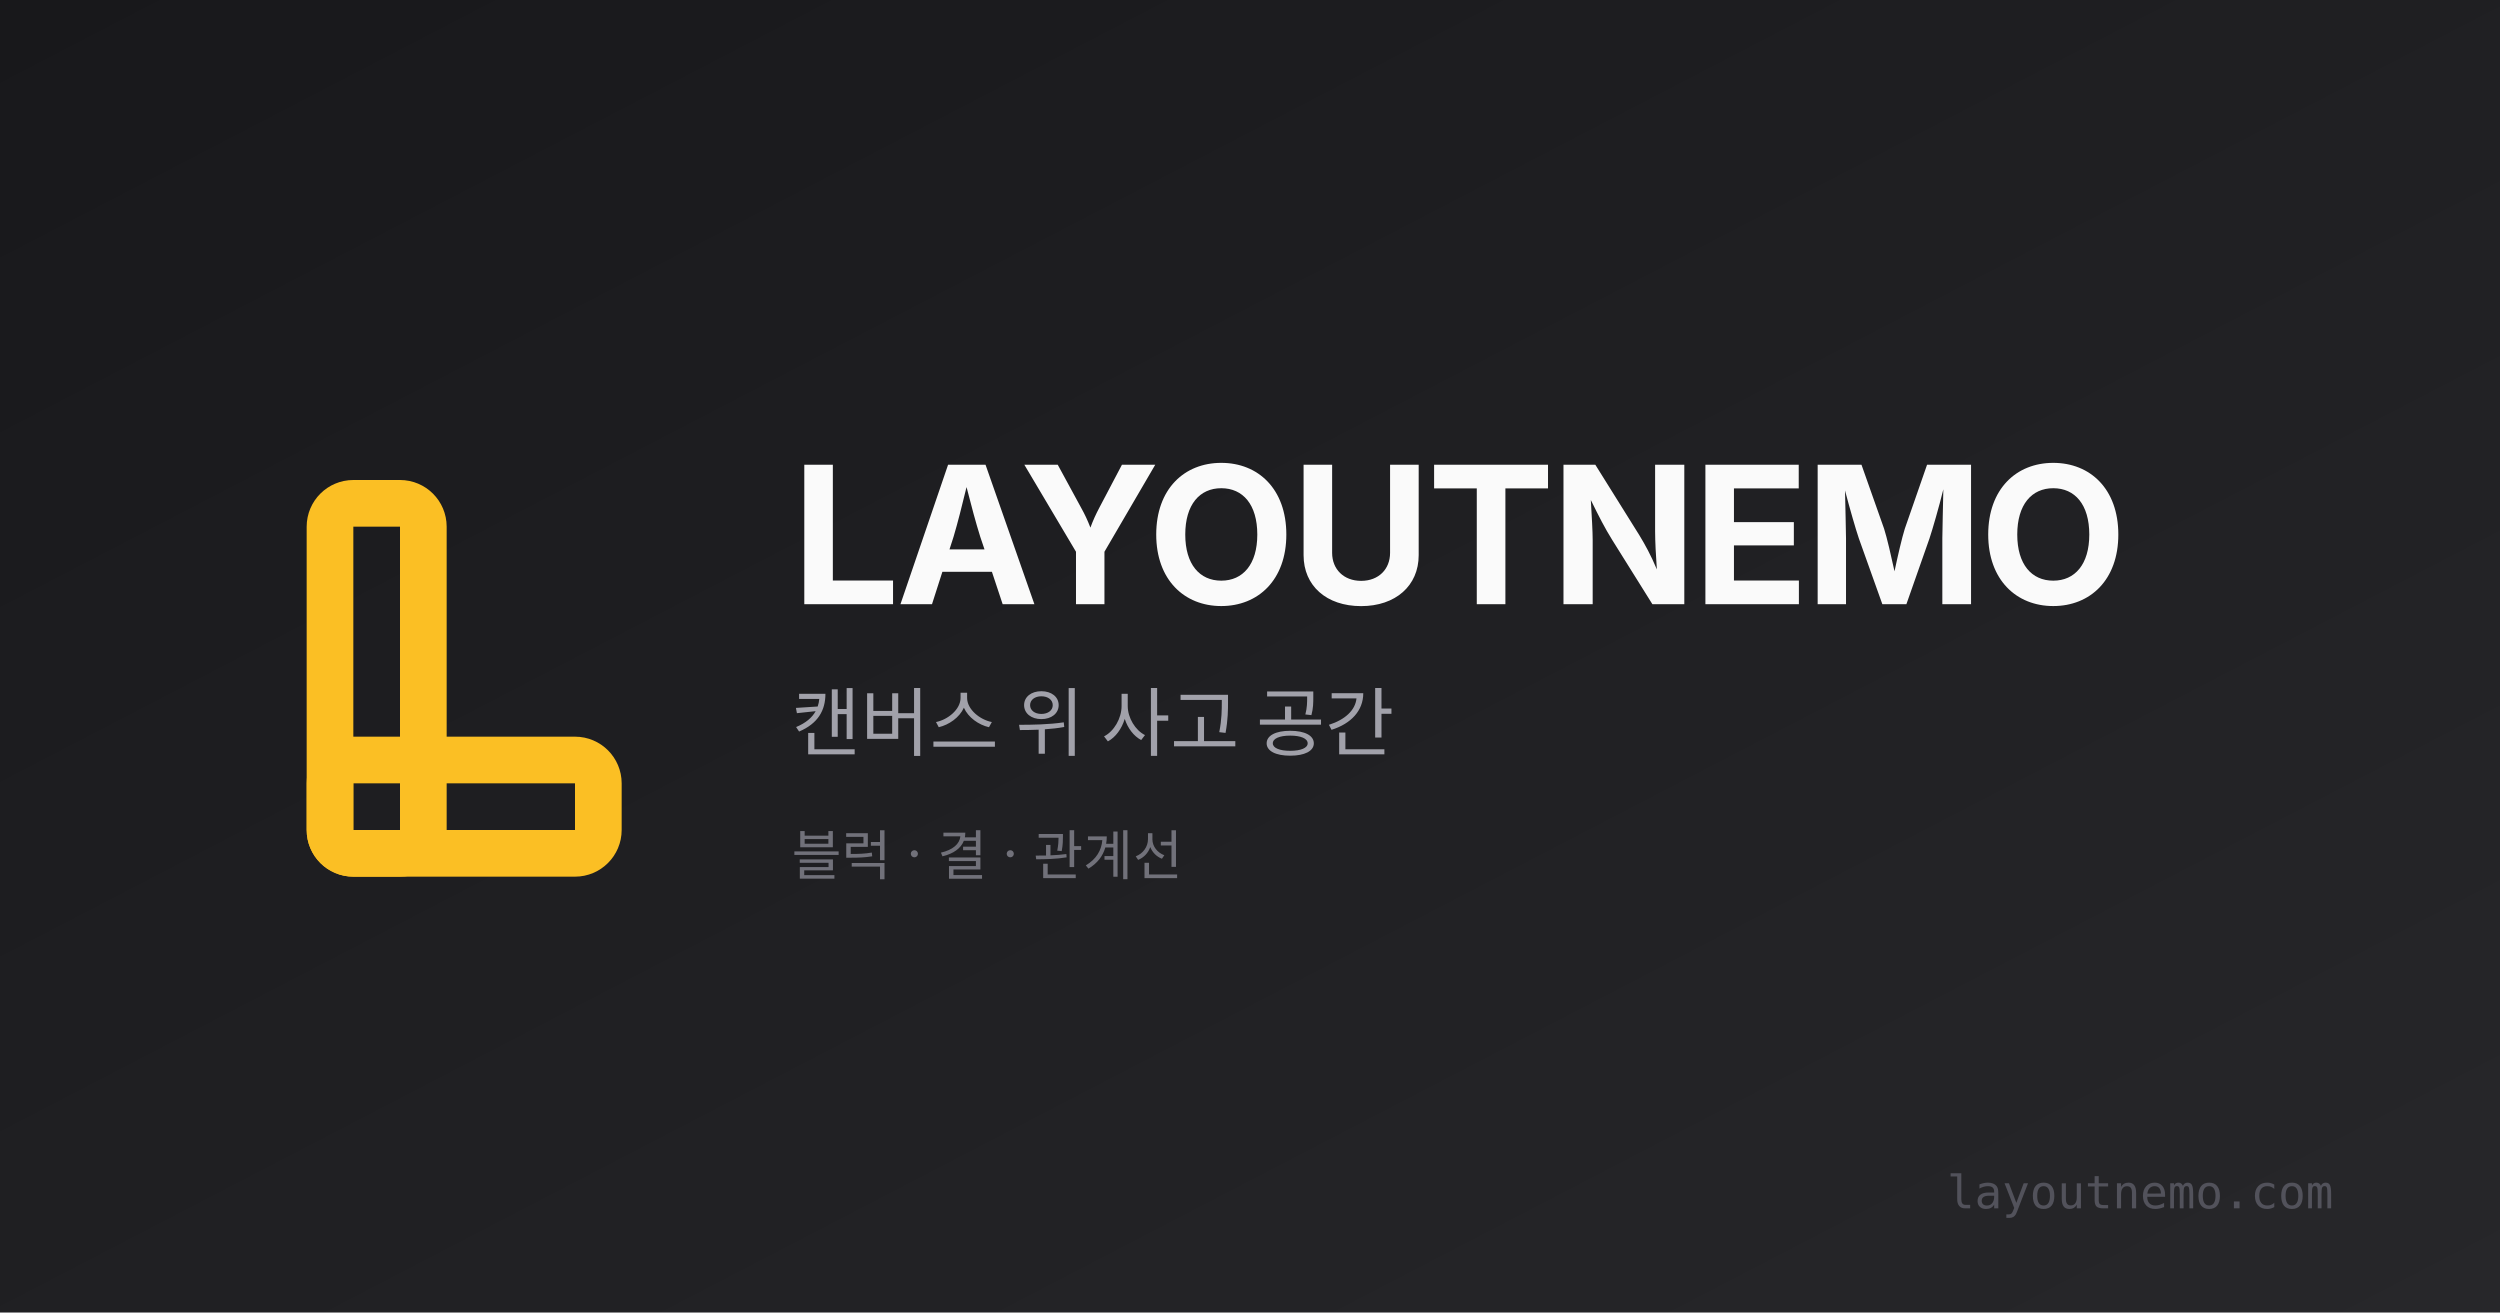
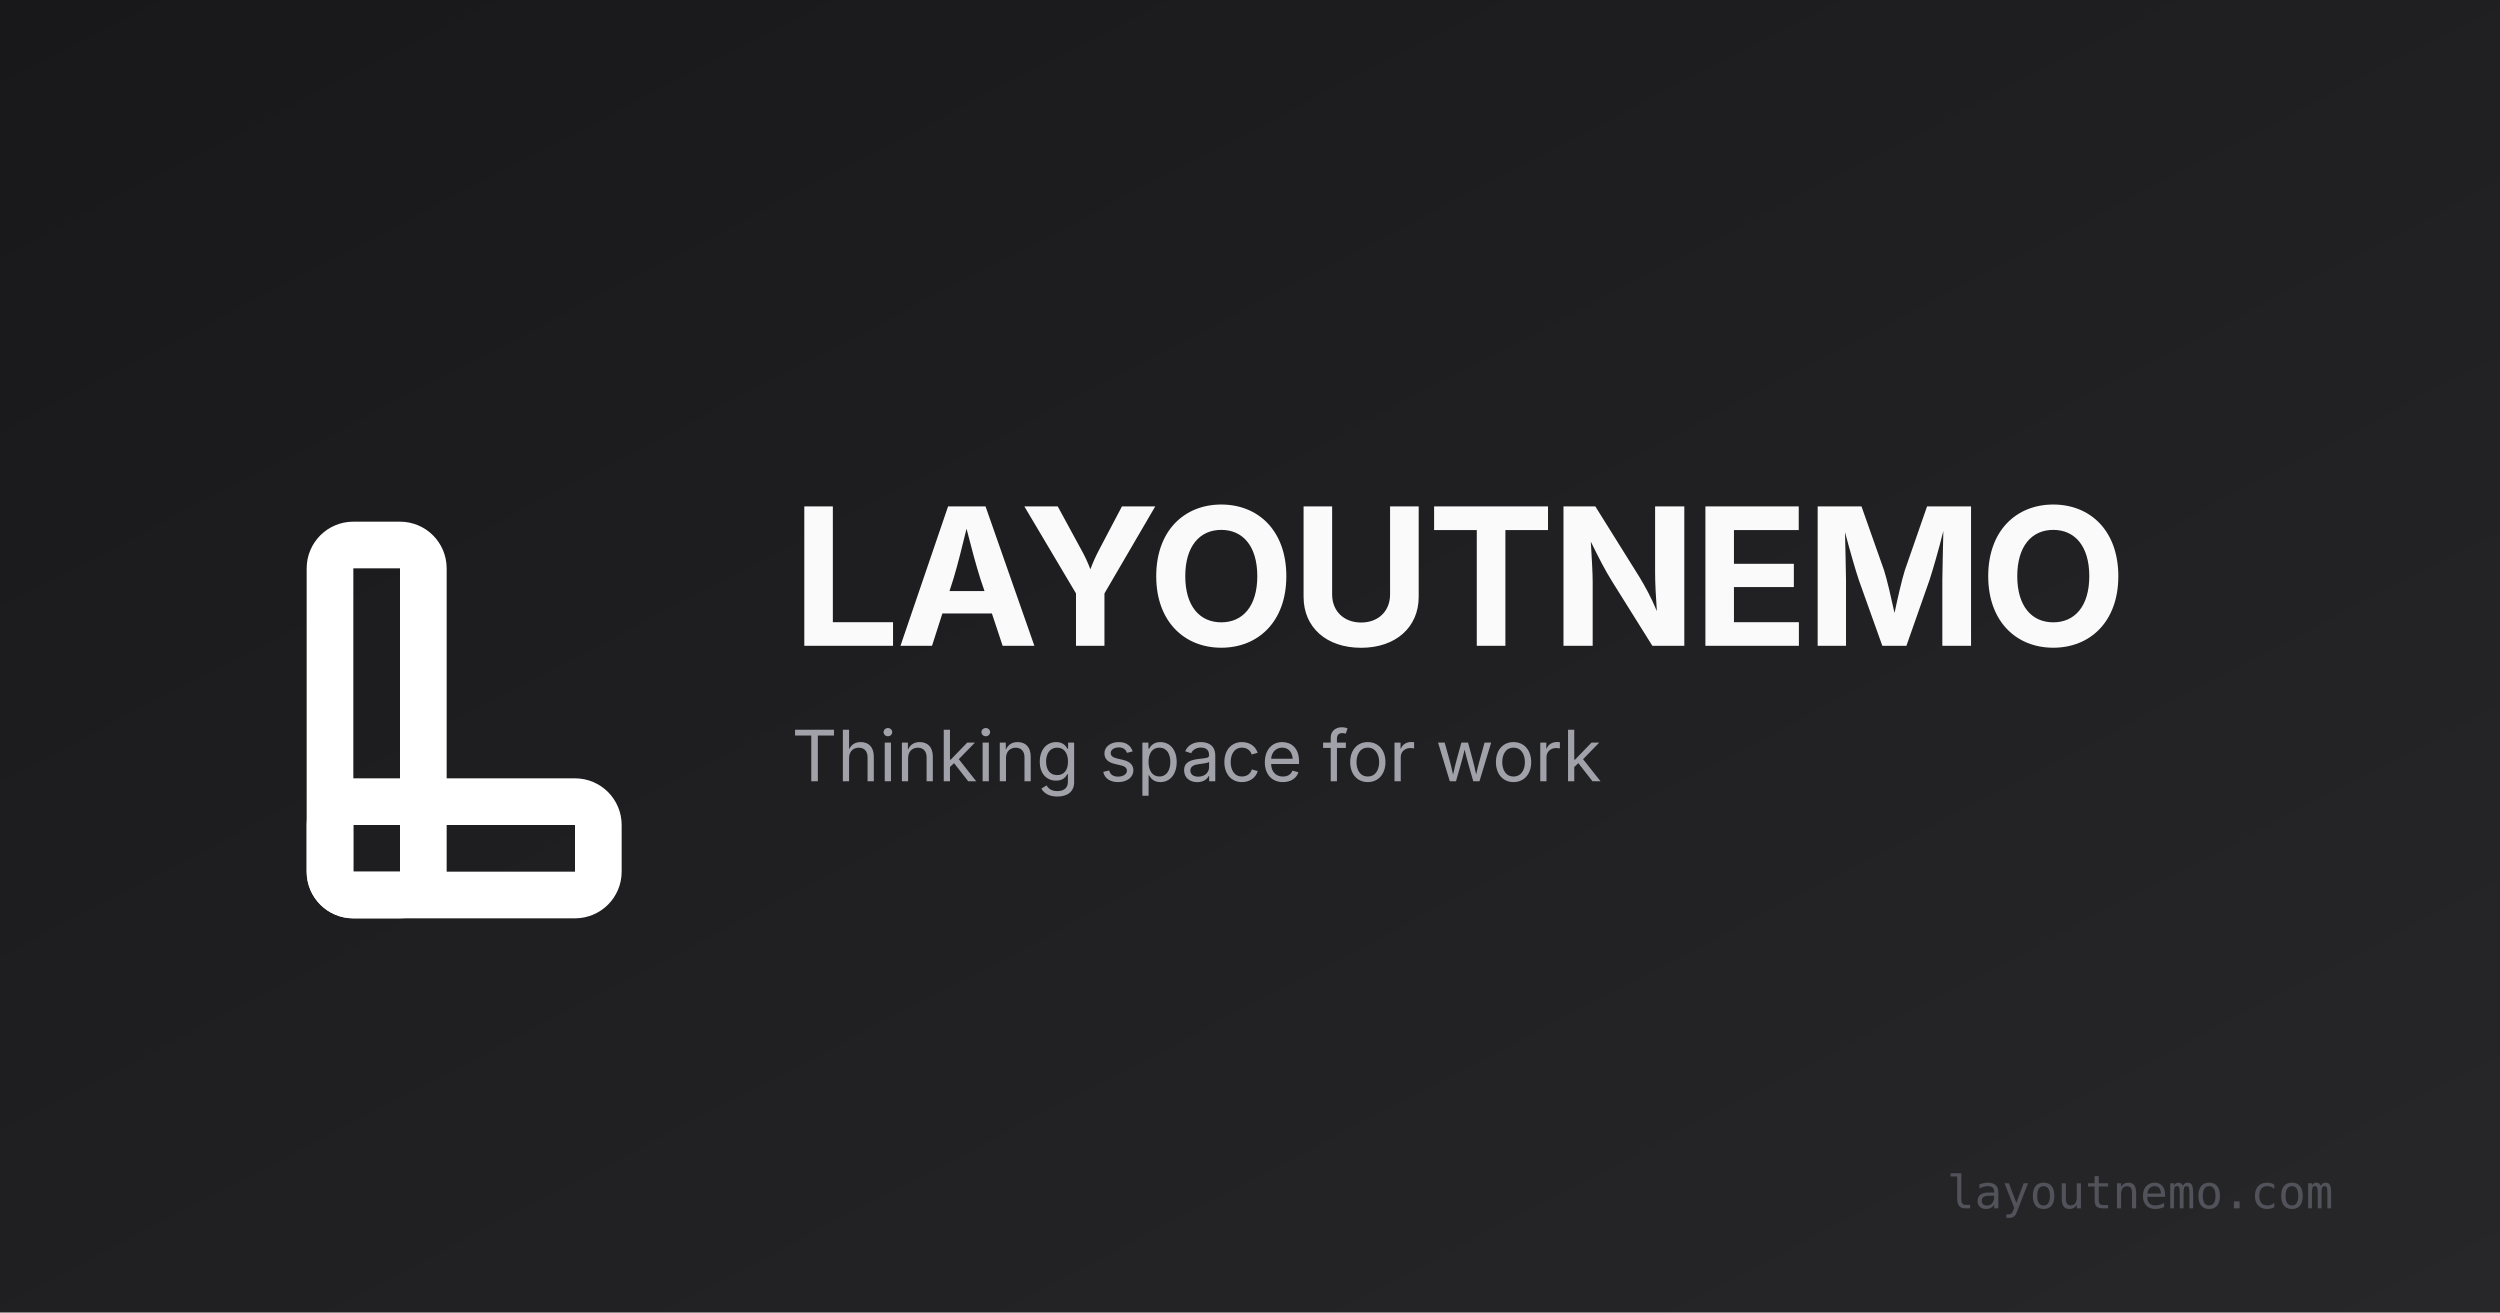
<svg xmlns="http://www.w3.org/2000/svg" width="1200" height="630" viewBox="0 0 1200 630">
  <defs>
    <linearGradient id="bg" x1="0" y1="0" x2="1" y2="1">
      <stop offset="0%" stop-color="#18181b" />
      <stop offset="100%" stop-color="#27272a" />
    </linearGradient>
  </defs>
  <rect width="1200" height="630" fill="url(#bg)" />
-   <g transform="translate(80, 180) scale(0.28)">
-     <rect x="280" y="220" width="160" height="600" rx="40" fill="none" stroke="#FBBF24" stroke-width="80" />
-     <rect x="280" y="660" width="460" height="160" rx="40" fill="none" stroke="#FBBF24" stroke-width="80" />
+   <g transform="translate(80, 200) scale(0.28)">
+     <rect x="280" y="220" width="160" height="600" rx="40" fill="none" stroke="#ffffff" stroke-width="80" />
+     <rect x="280" y="660" width="460" height="160" rx="40" fill="none" stroke="#ffffff" stroke-width="80" />
  </g>
-   <text x="380" y="290" fill="#FAFAFA" font-family="system-ui, -apple-system, 'Pretendard', sans-serif" font-size="92" font-weight="700" letter-spacing="-2">LAYOUTNEMO</text>
-   <text x="380" y="360" fill="#A1A1AA" font-family="system-ui, -apple-system, 'Pretendard', sans-serif" font-size="36" font-weight="400">캔버스 위 사고 공간</text>
-   <text x="380" y="420" fill="#71717A" font-family="system-ui, -apple-system, 'Pretendard', sans-serif" font-size="26" font-weight="400">블럭 · 결 · 관계선</text>
+   <text x="380" y="310" fill="#FAFAFA" font-family="system-ui, -apple-system, 'Inter', sans-serif" font-size="92" font-weight="700" letter-spacing="-2">LAYOUTNEMO</text>
+   <text x="380" y="375" fill="#A1A1AA" font-family="system-ui, -apple-system, 'Inter', sans-serif" font-size="34" font-weight="400">Thinking space for work</text>
  <text x="1120" y="580" text-anchor="end" fill="#52525B" font-family="ui-monospace, 'JetBrains Mono', monospace" font-size="22">layoutnemo.com</text>
</svg>
